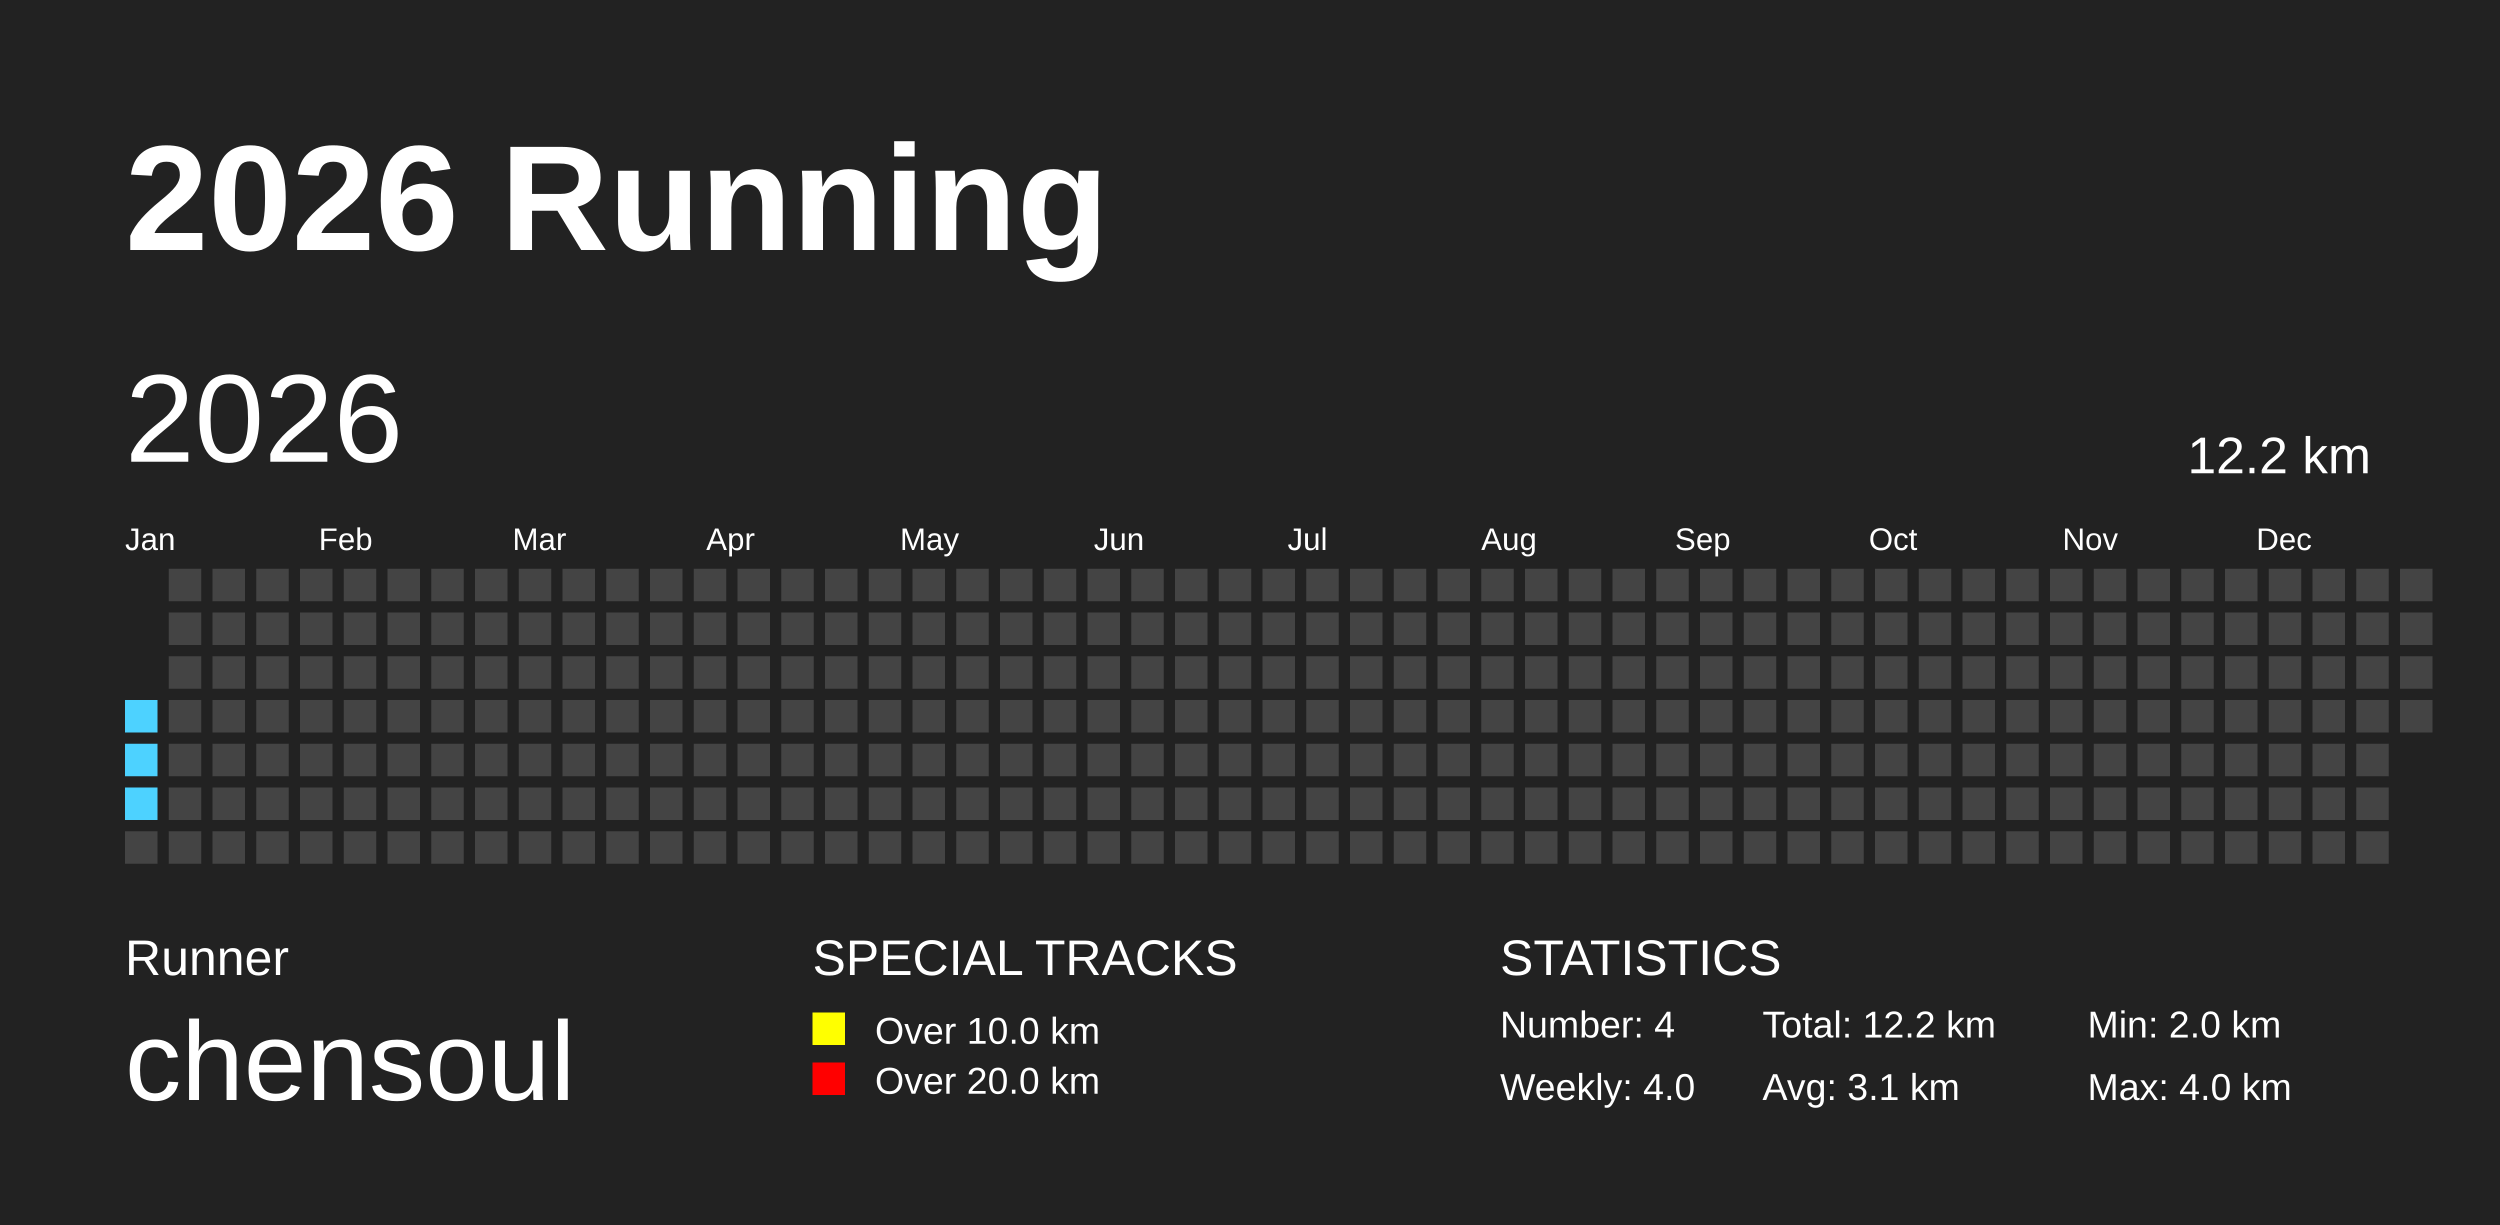
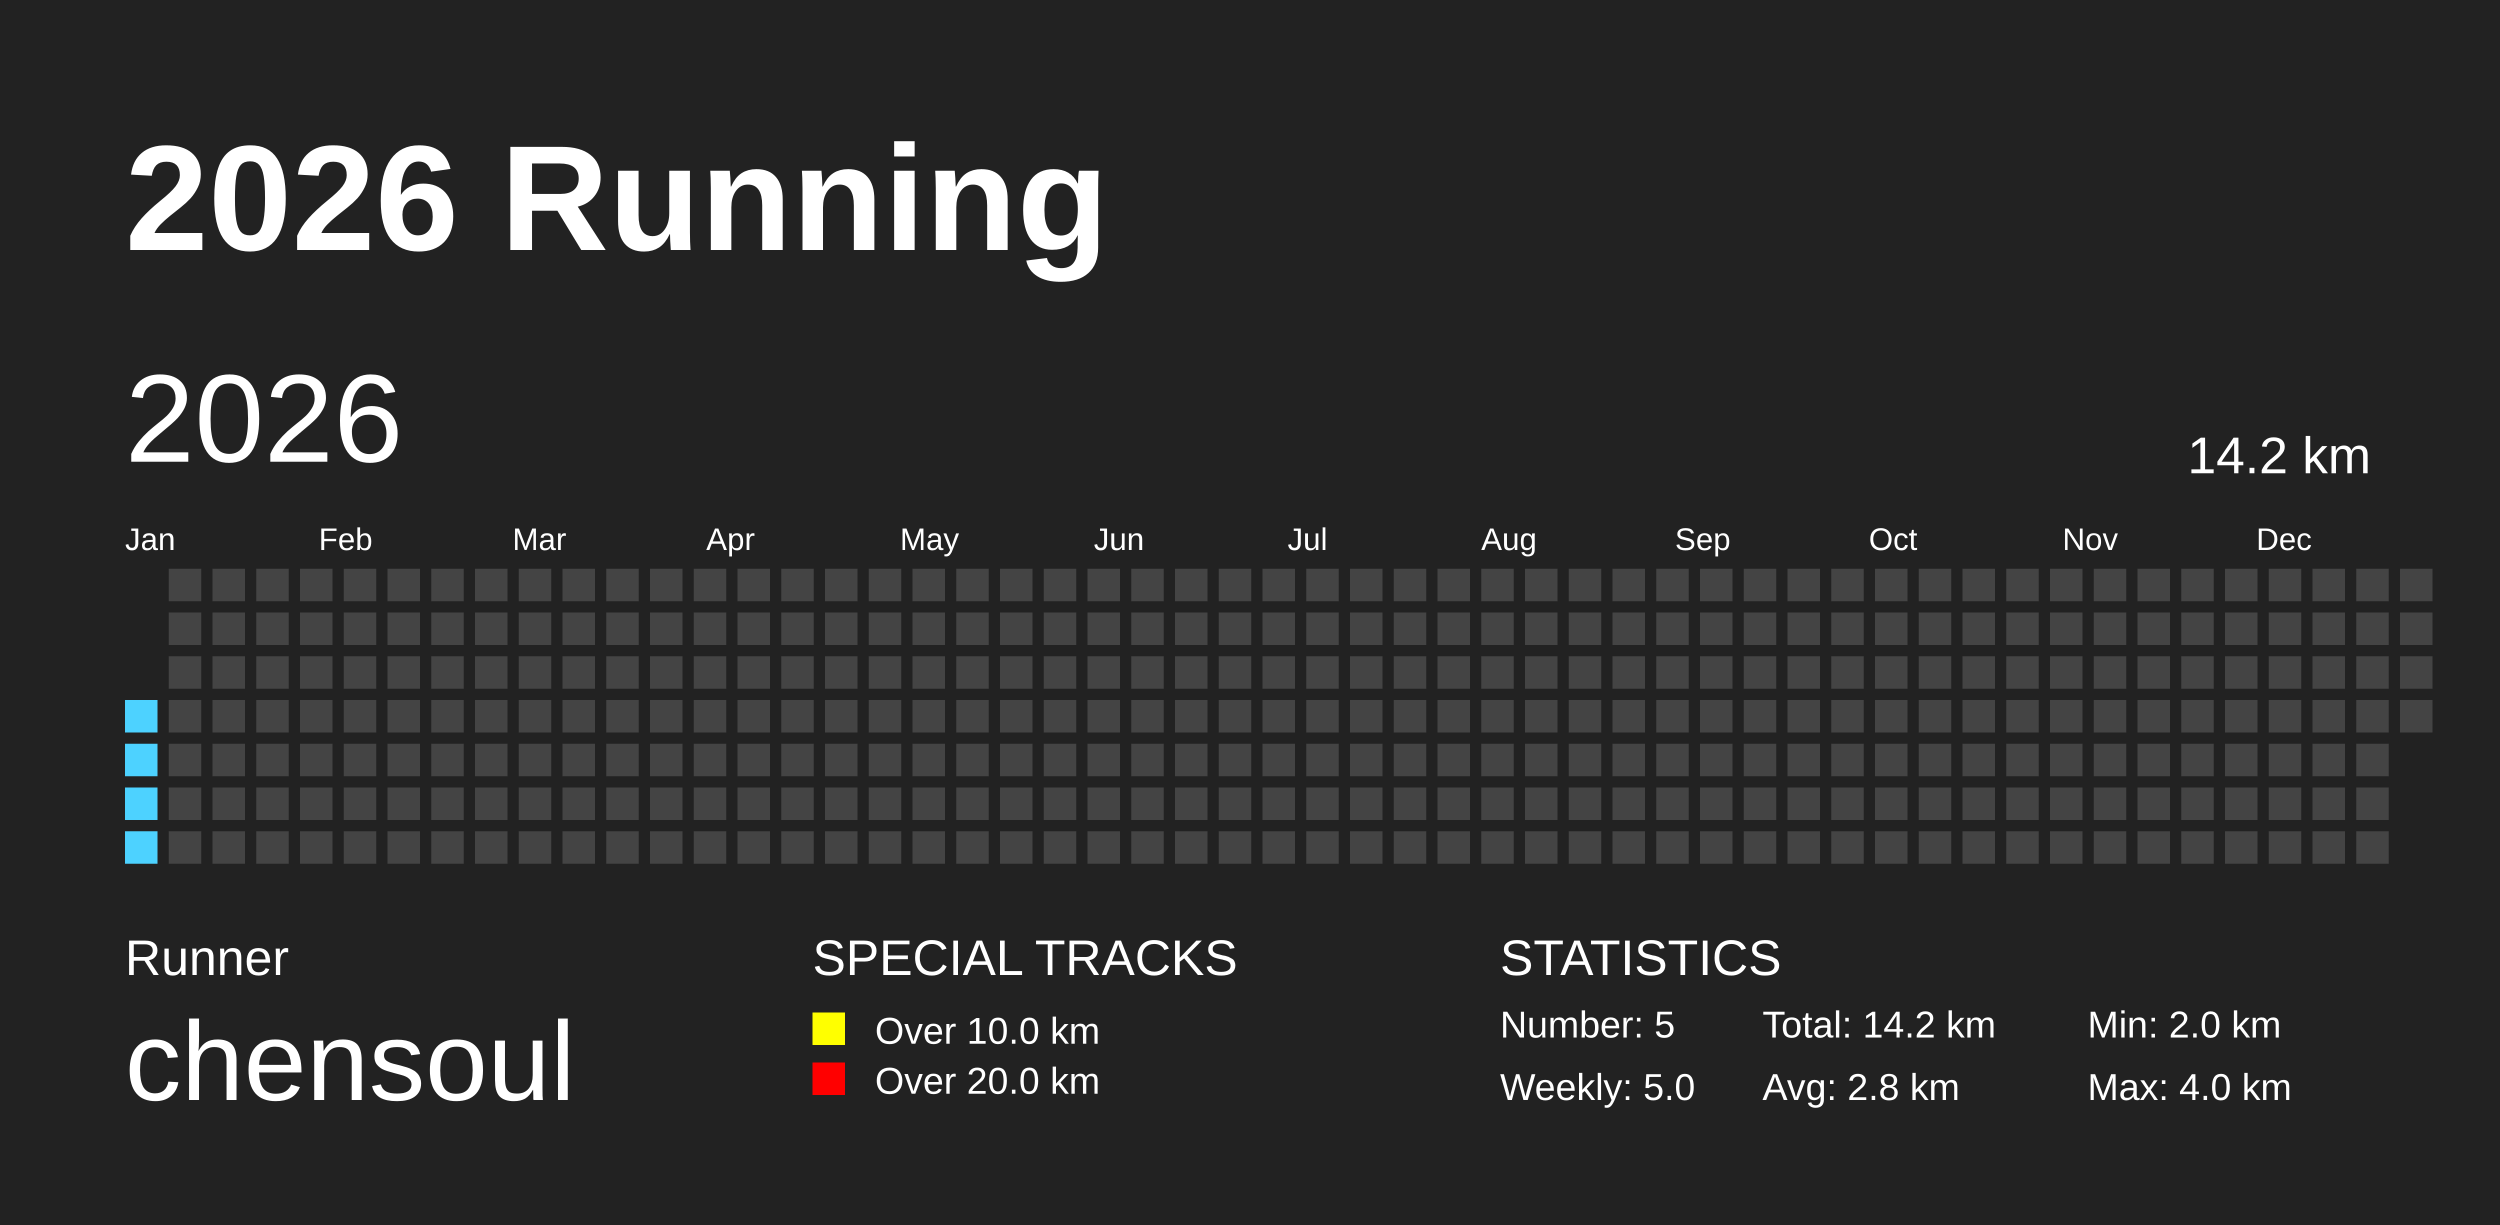
<svg xmlns="http://www.w3.org/2000/svg" baseProfile="full" height="98mm" version="1.1" viewBox="0,0,200,98" width="200mm">
  <defs />
  <rect fill="#222222" height="98" width="200" x="0" y="0" />
  <text fill="#FFFFFF" style="font-size:12px; font-family:Arial; font-weight:bold;" x="10" y="20">2026 Running</text>
  <text fill="#FFFFFF" style="font-size:4px; font-family:Arial" x="10" y="78">Runner</text>
  <text fill="#FFFFFF" style="font-size:9px; font-family:Arial" x="10" y="88">chensoul</text>
  <text fill="#FFFFFF" style="font-size:4px; font-family:Arial" x="65" y="78">SPECIAL TRACKS</text>
  <rect fill="yellow" height="2.6" width="2.6" x="65" y="81" />
  <text fill="#FFFFFF" style="font-size:3px; font-family:Arial" x="70" y="83.5">Over 10.0 km</text>
  <rect fill="red" height="2.6" width="2.6" x="65" y="85" />
  <text fill="#FFFFFF" style="font-size:3px; font-family:Arial" x="70" y="87.5">Over 20.0 km</text>
  <text fill="#FFFFFF" style="font-size:4px; font-family:Arial" x="120" y="78">STATISTICS</text>
-   <text fill="#FFFFFF" style="font-size:3px; font-family:Arial" x="120" y="83">Number: 4</text>
-   <text fill="#FFFFFF" style="font-size:3px; font-family:Arial" x="120" y="88">Weekly: 4.0</text>
-   <text fill="#FFFFFF" style="font-size:3px; font-family:Arial" x="141" y="83">Total: 12.2 km</text>
-   <text fill="#FFFFFF" style="font-size:3px; font-family:Arial" x="141" y="88">Avg: 3.1 km</text>
+   <text fill="#FFFFFF" style="font-size:3px; font-family:Arial" x="120" y="83">Number: 5</text>
+   <text fill="#FFFFFF" style="font-size:3px; font-family:Arial" x="120" y="88">Weekly: 5.0</text>
+   <text fill="#FFFFFF" style="font-size:3px; font-family:Arial" x="141" y="83">Total: 14.2 km</text>
+   <text fill="#FFFFFF" style="font-size:3px; font-family:Arial" x="141" y="88">Avg: 2.8 km</text>
  <text fill="#FFFFFF" style="font-size:3px; font-family:Arial" x="167" y="83">Min: 2.0 km</text>
  <text fill="#FFFFFF" style="font-size:3px; font-family:Arial" x="167" y="88">Max: 4.0 km</text>
  <text dominant-baseline="hanging" fill="#FFFFFF" style="font-size:10.0px; font-family:Arial;" x="10" y="30">2026</text>
-   <text dominant-baseline="hanging" fill="#FFFFFF" style="font-size:4.125px; font-family:Arial;" x="175" y="35">12.2 km</text>
+   <text dominant-baseline="hanging" fill="#FFFFFF" style="font-size:4.125px; font-family:Arial;" x="175" y="35">14.2 km</text>
  <text fill="#FFFFFF" style="font-size:2.5px; font-family:Arial" x="10.0" y="44">Jan</text>
  <text fill="#FFFFFF" style="font-size:2.5px; font-family:Arial" x="25.5" y="44">Feb</text>
  <text fill="#FFFFFF" style="font-size:2.5px; font-family:Arial" x="41.0" y="44">Mar</text>
  <text fill="#FFFFFF" style="font-size:2.5px; font-family:Arial" x="56.5" y="44">Apr</text>
  <text fill="#FFFFFF" style="font-size:2.5px; font-family:Arial" x="72.0" y="44">May</text>
  <text fill="#FFFFFF" style="font-size:2.5px; font-family:Arial" x="87.5" y="44">Jun</text>
  <text fill="#FFFFFF" style="font-size:2.5px; font-family:Arial" x="103.0" y="44">Jul</text>
  <text fill="#FFFFFF" style="font-size:2.5px; font-family:Arial" x="118.5" y="44">Aug</text>
  <text fill="#FFFFFF" style="font-size:2.5px; font-family:Arial" x="134.0" y="44">Sep</text>
  <text fill="#FFFFFF" style="font-size:2.5px; font-family:Arial" x="149.5" y="44">Oct</text>
  <text fill="#FFFFFF" style="font-size:2.5px; font-family:Arial" x="165.0" y="44">Nov</text>
  <text fill="#FFFFFF" style="font-size:2.5px; font-family:Arial" x="180.5" y="44">Dec</text>
  <rect fill="#4DD2FF" height="2.6" width="2.6" x="10.0" y="56.0" />
  <rect fill="#4DD2FF" height="2.6" width="2.6" x="10.0" y="59.5" />
  <rect fill="#4DD2FF" height="2.6" width="2.6" x="10.0" y="63.0" />
-   <rect fill="#444444" height="2.6" width="2.6" x="10.0" y="66.5" />
+   <rect fill="#4DD2FF" height="2.6" width="2.6" x="10.0" y="66.5" />
  <rect fill="#444444" height="2.6" width="2.6" x="13.5" y="45.5" />
  <rect fill="#444444" height="2.6" width="2.6" x="13.5" y="49.0" />
  <rect fill="#444444" height="2.6" width="2.6" x="13.5" y="52.5" />
  <rect fill="#444444" height="2.6" width="2.6" x="13.5" y="56.0" />
  <rect fill="#444444" height="2.6" width="2.6" x="13.5" y="59.5" />
  <rect fill="#444444" height="2.6" width="2.6" x="13.5" y="63.0" />
  <rect fill="#444444" height="2.6" width="2.6" x="13.5" y="66.5" />
  <rect fill="#444444" height="2.6" width="2.6" x="17.0" y="45.5" />
  <rect fill="#444444" height="2.6" width="2.6" x="17.0" y="49.0" />
  <rect fill="#444444" height="2.6" width="2.6" x="17.0" y="52.5" />
  <rect fill="#444444" height="2.6" width="2.6" x="17.0" y="56.0" />
  <rect fill="#444444" height="2.6" width="2.6" x="17.0" y="59.5" />
  <rect fill="#444444" height="2.6" width="2.6" x="17.0" y="63.0" />
  <rect fill="#444444" height="2.6" width="2.6" x="17.0" y="66.5" />
  <rect fill="#444444" height="2.6" width="2.6" x="20.5" y="45.5" />
  <rect fill="#444444" height="2.6" width="2.6" x="20.5" y="49.0" />
  <rect fill="#444444" height="2.6" width="2.6" x="20.5" y="52.5" />
  <rect fill="#444444" height="2.6" width="2.6" x="20.5" y="56.0" />
  <rect fill="#444444" height="2.6" width="2.6" x="20.5" y="59.5" />
  <rect fill="#444444" height="2.6" width="2.6" x="20.5" y="63.0" />
  <rect fill="#444444" height="2.6" width="2.6" x="20.5" y="66.5" />
  <rect fill="#444444" height="2.6" width="2.6" x="24.0" y="45.5" />
  <rect fill="#444444" height="2.6" width="2.6" x="24.0" y="49.0" />
  <rect fill="#444444" height="2.6" width="2.6" x="24.0" y="52.5" />
  <rect fill="#444444" height="2.6" width="2.6" x="24.0" y="56.0" />
  <rect fill="#444444" height="2.6" width="2.6" x="24.0" y="59.5" />
  <rect fill="#444444" height="2.6" width="2.6" x="24.0" y="63.0" />
  <rect fill="#444444" height="2.6" width="2.6" x="24.0" y="66.5" />
  <rect fill="#444444" height="2.6" width="2.6" x="27.5" y="45.5" />
  <rect fill="#444444" height="2.6" width="2.6" x="27.5" y="49.0" />
  <rect fill="#444444" height="2.6" width="2.6" x="27.5" y="52.5" />
  <rect fill="#444444" height="2.6" width="2.6" x="27.5" y="56.0" />
  <rect fill="#444444" height="2.6" width="2.6" x="27.5" y="59.5" />
  <rect fill="#444444" height="2.6" width="2.6" x="27.5" y="63.0" />
  <rect fill="#444444" height="2.6" width="2.6" x="27.5" y="66.5" />
  <rect fill="#444444" height="2.6" width="2.6" x="31.0" y="45.5" />
  <rect fill="#444444" height="2.6" width="2.6" x="31.0" y="49.0" />
  <rect fill="#444444" height="2.6" width="2.6" x="31.0" y="52.5" />
  <rect fill="#444444" height="2.6" width="2.6" x="31.0" y="56.0" />
  <rect fill="#444444" height="2.6" width="2.6" x="31.0" y="59.5" />
  <rect fill="#444444" height="2.6" width="2.6" x="31.0" y="63.0" />
  <rect fill="#444444" height="2.6" width="2.6" x="31.0" y="66.5" />
  <rect fill="#444444" height="2.6" width="2.6" x="34.5" y="45.5" />
  <rect fill="#444444" height="2.6" width="2.6" x="34.5" y="49.0" />
  <rect fill="#444444" height="2.6" width="2.6" x="34.5" y="52.5" />
  <rect fill="#444444" height="2.6" width="2.6" x="34.5" y="56.0" />
  <rect fill="#444444" height="2.6" width="2.6" x="34.5" y="59.5" />
  <rect fill="#444444" height="2.6" width="2.6" x="34.5" y="63.0" />
  <rect fill="#444444" height="2.6" width="2.6" x="34.5" y="66.5" />
  <rect fill="#444444" height="2.6" width="2.6" x="38.0" y="45.5" />
  <rect fill="#444444" height="2.6" width="2.6" x="38.0" y="49.0" />
  <rect fill="#444444" height="2.6" width="2.6" x="38.0" y="52.5" />
  <rect fill="#444444" height="2.6" width="2.6" x="38.0" y="56.0" />
  <rect fill="#444444" height="2.6" width="2.6" x="38.0" y="59.5" />
  <rect fill="#444444" height="2.6" width="2.6" x="38.0" y="63.0" />
  <rect fill="#444444" height="2.6" width="2.6" x="38.0" y="66.5" />
  <rect fill="#444444" height="2.6" width="2.6" x="41.5" y="45.5" />
  <rect fill="#444444" height="2.6" width="2.6" x="41.5" y="49.0" />
  <rect fill="#444444" height="2.6" width="2.6" x="41.5" y="52.5" />
  <rect fill="#444444" height="2.6" width="2.6" x="41.5" y="56.0" />
  <rect fill="#444444" height="2.6" width="2.6" x="41.5" y="59.5" />
  <rect fill="#444444" height="2.6" width="2.6" x="41.5" y="63.0" />
  <rect fill="#444444" height="2.6" width="2.6" x="41.5" y="66.5" />
  <rect fill="#444444" height="2.6" width="2.6" x="45.0" y="45.5" />
  <rect fill="#444444" height="2.6" width="2.6" x="45.0" y="49.0" />
  <rect fill="#444444" height="2.6" width="2.6" x="45.0" y="52.5" />
  <rect fill="#444444" height="2.6" width="2.6" x="45.0" y="56.0" />
  <rect fill="#444444" height="2.6" width="2.6" x="45.0" y="59.5" />
  <rect fill="#444444" height="2.6" width="2.6" x="45.0" y="63.0" />
  <rect fill="#444444" height="2.6" width="2.6" x="45.0" y="66.5" />
  <rect fill="#444444" height="2.6" width="2.6" x="48.5" y="45.5" />
  <rect fill="#444444" height="2.6" width="2.6" x="48.5" y="49.0" />
  <rect fill="#444444" height="2.6" width="2.6" x="48.5" y="52.5" />
  <rect fill="#444444" height="2.6" width="2.6" x="48.5" y="56.0" />
  <rect fill="#444444" height="2.6" width="2.6" x="48.5" y="59.5" />
  <rect fill="#444444" height="2.6" width="2.6" x="48.5" y="63.0" />
  <rect fill="#444444" height="2.6" width="2.6" x="48.5" y="66.5" />
  <rect fill="#444444" height="2.6" width="2.6" x="52.0" y="45.5" />
  <rect fill="#444444" height="2.6" width="2.6" x="52.0" y="49.0" />
  <rect fill="#444444" height="2.6" width="2.6" x="52.0" y="52.5" />
  <rect fill="#444444" height="2.6" width="2.6" x="52.0" y="56.0" />
  <rect fill="#444444" height="2.6" width="2.6" x="52.0" y="59.5" />
  <rect fill="#444444" height="2.6" width="2.6" x="52.0" y="63.0" />
  <rect fill="#444444" height="2.6" width="2.6" x="52.0" y="66.5" />
  <rect fill="#444444" height="2.6" width="2.6" x="55.5" y="45.5" />
  <rect fill="#444444" height="2.6" width="2.6" x="55.5" y="49.0" />
  <rect fill="#444444" height="2.6" width="2.6" x="55.5" y="52.5" />
  <rect fill="#444444" height="2.6" width="2.6" x="55.5" y="56.0" />
  <rect fill="#444444" height="2.6" width="2.6" x="55.5" y="59.5" />
  <rect fill="#444444" height="2.6" width="2.6" x="55.5" y="63.0" />
  <rect fill="#444444" height="2.6" width="2.6" x="55.5" y="66.5" />
  <rect fill="#444444" height="2.6" width="2.6" x="59.0" y="45.5" />
  <rect fill="#444444" height="2.6" width="2.6" x="59.0" y="49.0" />
  <rect fill="#444444" height="2.6" width="2.6" x="59.0" y="52.5" />
  <rect fill="#444444" height="2.6" width="2.6" x="59.0" y="56.0" />
  <rect fill="#444444" height="2.6" width="2.6" x="59.0" y="59.5" />
  <rect fill="#444444" height="2.6" width="2.6" x="59.0" y="63.0" />
  <rect fill="#444444" height="2.6" width="2.6" x="59.0" y="66.5" />
  <rect fill="#444444" height="2.6" width="2.6" x="62.5" y="45.5" />
  <rect fill="#444444" height="2.6" width="2.6" x="62.5" y="49.0" />
  <rect fill="#444444" height="2.6" width="2.6" x="62.5" y="52.5" />
  <rect fill="#444444" height="2.6" width="2.6" x="62.5" y="56.0" />
  <rect fill="#444444" height="2.6" width="2.6" x="62.5" y="59.5" />
  <rect fill="#444444" height="2.6" width="2.6" x="62.5" y="63.0" />
  <rect fill="#444444" height="2.6" width="2.6" x="62.5" y="66.5" />
  <rect fill="#444444" height="2.6" width="2.6" x="66.0" y="45.5" />
  <rect fill="#444444" height="2.6" width="2.6" x="66.0" y="49.0" />
  <rect fill="#444444" height="2.6" width="2.6" x="66.0" y="52.5" />
  <rect fill="#444444" height="2.6" width="2.6" x="66.0" y="56.0" />
  <rect fill="#444444" height="2.6" width="2.6" x="66.0" y="59.5" />
  <rect fill="#444444" height="2.6" width="2.6" x="66.0" y="63.0" />
  <rect fill="#444444" height="2.6" width="2.6" x="66.0" y="66.5" />
  <rect fill="#444444" height="2.6" width="2.6" x="69.5" y="45.5" />
  <rect fill="#444444" height="2.6" width="2.6" x="69.5" y="49.0" />
  <rect fill="#444444" height="2.6" width="2.6" x="69.5" y="52.5" />
  <rect fill="#444444" height="2.6" width="2.6" x="69.5" y="56.0" />
  <rect fill="#444444" height="2.6" width="2.6" x="69.5" y="59.5" />
  <rect fill="#444444" height="2.6" width="2.6" x="69.5" y="63.0" />
  <rect fill="#444444" height="2.6" width="2.6" x="69.5" y="66.5" />
  <rect fill="#444444" height="2.6" width="2.6" x="73.0" y="45.5" />
  <rect fill="#444444" height="2.6" width="2.6" x="73.0" y="49.0" />
  <rect fill="#444444" height="2.6" width="2.6" x="73.0" y="52.5" />
  <rect fill="#444444" height="2.6" width="2.6" x="73.0" y="56.0" />
  <rect fill="#444444" height="2.6" width="2.6" x="73.0" y="59.5" />
  <rect fill="#444444" height="2.6" width="2.6" x="73.0" y="63.0" />
  <rect fill="#444444" height="2.6" width="2.6" x="73.0" y="66.5" />
  <rect fill="#444444" height="2.6" width="2.6" x="76.5" y="45.5" />
  <rect fill="#444444" height="2.6" width="2.6" x="76.5" y="49.0" />
  <rect fill="#444444" height="2.6" width="2.6" x="76.5" y="52.5" />
  <rect fill="#444444" height="2.6" width="2.6" x="76.5" y="56.0" />
  <rect fill="#444444" height="2.6" width="2.6" x="76.5" y="59.5" />
  <rect fill="#444444" height="2.6" width="2.6" x="76.5" y="63.0" />
  <rect fill="#444444" height="2.6" width="2.6" x="76.5" y="66.5" />
  <rect fill="#444444" height="2.6" width="2.6" x="80.0" y="45.5" />
  <rect fill="#444444" height="2.6" width="2.6" x="80.0" y="49.0" />
  <rect fill="#444444" height="2.6" width="2.6" x="80.0" y="52.5" />
  <rect fill="#444444" height="2.6" width="2.6" x="80.0" y="56.0" />
  <rect fill="#444444" height="2.6" width="2.6" x="80.0" y="59.5" />
  <rect fill="#444444" height="2.6" width="2.6" x="80.0" y="63.0" />
  <rect fill="#444444" height="2.6" width="2.6" x="80.0" y="66.5" />
  <rect fill="#444444" height="2.6" width="2.6" x="83.5" y="45.5" />
  <rect fill="#444444" height="2.6" width="2.6" x="83.5" y="49.0" />
  <rect fill="#444444" height="2.6" width="2.6" x="83.5" y="52.5" />
  <rect fill="#444444" height="2.6" width="2.6" x="83.5" y="56.0" />
  <rect fill="#444444" height="2.6" width="2.6" x="83.5" y="59.5" />
  <rect fill="#444444" height="2.6" width="2.6" x="83.5" y="63.0" />
  <rect fill="#444444" height="2.6" width="2.6" x="83.5" y="66.5" />
  <rect fill="#444444" height="2.6" width="2.6" x="87.0" y="45.5" />
  <rect fill="#444444" height="2.6" width="2.6" x="87.0" y="49.0" />
  <rect fill="#444444" height="2.6" width="2.6" x="87.0" y="52.5" />
  <rect fill="#444444" height="2.6" width="2.6" x="87.0" y="56.0" />
  <rect fill="#444444" height="2.6" width="2.6" x="87.0" y="59.5" />
  <rect fill="#444444" height="2.6" width="2.6" x="87.0" y="63.0" />
  <rect fill="#444444" height="2.6" width="2.6" x="87.0" y="66.5" />
  <rect fill="#444444" height="2.6" width="2.6" x="90.5" y="45.5" />
  <rect fill="#444444" height="2.6" width="2.6" x="90.5" y="49.0" />
  <rect fill="#444444" height="2.6" width="2.6" x="90.5" y="52.5" />
  <rect fill="#444444" height="2.6" width="2.6" x="90.5" y="56.0" />
  <rect fill="#444444" height="2.6" width="2.6" x="90.5" y="59.5" />
  <rect fill="#444444" height="2.6" width="2.6" x="90.5" y="63.0" />
  <rect fill="#444444" height="2.6" width="2.6" x="90.5" y="66.5" />
  <rect fill="#444444" height="2.6" width="2.6" x="94.0" y="45.5" />
  <rect fill="#444444" height="2.6" width="2.6" x="94.0" y="49.0" />
  <rect fill="#444444" height="2.6" width="2.6" x="94.0" y="52.5" />
  <rect fill="#444444" height="2.6" width="2.6" x="94.0" y="56.0" />
  <rect fill="#444444" height="2.6" width="2.6" x="94.0" y="59.5" />
  <rect fill="#444444" height="2.6" width="2.6" x="94.0" y="63.0" />
  <rect fill="#444444" height="2.6" width="2.6" x="94.0" y="66.5" />
  <rect fill="#444444" height="2.6" width="2.6" x="97.5" y="45.5" />
  <rect fill="#444444" height="2.6" width="2.6" x="97.5" y="49.0" />
  <rect fill="#444444" height="2.6" width="2.6" x="97.5" y="52.5" />
  <rect fill="#444444" height="2.6" width="2.6" x="97.5" y="56.0" />
  <rect fill="#444444" height="2.6" width="2.6" x="97.5" y="59.5" />
  <rect fill="#444444" height="2.6" width="2.6" x="97.5" y="63.0" />
  <rect fill="#444444" height="2.6" width="2.6" x="97.5" y="66.5" />
  <rect fill="#444444" height="2.6" width="2.6" x="101.0" y="45.5" />
  <rect fill="#444444" height="2.6" width="2.6" x="101.0" y="49.0" />
  <rect fill="#444444" height="2.6" width="2.6" x="101.0" y="52.5" />
  <rect fill="#444444" height="2.6" width="2.6" x="101.0" y="56.0" />
  <rect fill="#444444" height="2.6" width="2.6" x="101.0" y="59.5" />
  <rect fill="#444444" height="2.6" width="2.6" x="101.0" y="63.0" />
  <rect fill="#444444" height="2.6" width="2.6" x="101.0" y="66.5" />
  <rect fill="#444444" height="2.6" width="2.6" x="104.5" y="45.5" />
  <rect fill="#444444" height="2.6" width="2.6" x="104.5" y="49.0" />
  <rect fill="#444444" height="2.6" width="2.6" x="104.5" y="52.5" />
  <rect fill="#444444" height="2.6" width="2.6" x="104.5" y="56.0" />
  <rect fill="#444444" height="2.6" width="2.6" x="104.5" y="59.5" />
  <rect fill="#444444" height="2.6" width="2.6" x="104.5" y="63.0" />
  <rect fill="#444444" height="2.6" width="2.6" x="104.5" y="66.5" />
  <rect fill="#444444" height="2.6" width="2.6" x="108.0" y="45.5" />
  <rect fill="#444444" height="2.6" width="2.6" x="108.0" y="49.0" />
  <rect fill="#444444" height="2.6" width="2.6" x="108.0" y="52.5" />
  <rect fill="#444444" height="2.6" width="2.6" x="108.0" y="56.0" />
  <rect fill="#444444" height="2.6" width="2.6" x="108.0" y="59.5" />
  <rect fill="#444444" height="2.6" width="2.6" x="108.0" y="63.0" />
  <rect fill="#444444" height="2.6" width="2.6" x="108.0" y="66.5" />
  <rect fill="#444444" height="2.6" width="2.6" x="111.5" y="45.5" />
  <rect fill="#444444" height="2.6" width="2.6" x="111.5" y="49.0" />
  <rect fill="#444444" height="2.6" width="2.6" x="111.5" y="52.5" />
  <rect fill="#444444" height="2.6" width="2.6" x="111.5" y="56.0" />
  <rect fill="#444444" height="2.6" width="2.6" x="111.5" y="59.5" />
  <rect fill="#444444" height="2.6" width="2.6" x="111.5" y="63.0" />
  <rect fill="#444444" height="2.6" width="2.6" x="111.5" y="66.5" />
  <rect fill="#444444" height="2.6" width="2.6" x="115.0" y="45.5" />
  <rect fill="#444444" height="2.6" width="2.6" x="115.0" y="49.0" />
  <rect fill="#444444" height="2.6" width="2.6" x="115.0" y="52.5" />
  <rect fill="#444444" height="2.6" width="2.6" x="115.0" y="56.0" />
  <rect fill="#444444" height="2.6" width="2.6" x="115.0" y="59.5" />
  <rect fill="#444444" height="2.6" width="2.6" x="115.0" y="63.0" />
  <rect fill="#444444" height="2.6" width="2.6" x="115.0" y="66.5" />
  <rect fill="#444444" height="2.6" width="2.6" x="118.5" y="45.5" />
  <rect fill="#444444" height="2.6" width="2.6" x="118.5" y="49.0" />
  <rect fill="#444444" height="2.6" width="2.6" x="118.5" y="52.5" />
  <rect fill="#444444" height="2.6" width="2.6" x="118.5" y="56.0" />
  <rect fill="#444444" height="2.6" width="2.6" x="118.5" y="59.5" />
  <rect fill="#444444" height="2.6" width="2.6" x="118.5" y="63.0" />
  <rect fill="#444444" height="2.6" width="2.6" x="118.5" y="66.5" />
  <rect fill="#444444" height="2.6" width="2.6" x="122.0" y="45.5" />
  <rect fill="#444444" height="2.6" width="2.6" x="122.0" y="49.0" />
  <rect fill="#444444" height="2.6" width="2.6" x="122.0" y="52.5" />
  <rect fill="#444444" height="2.6" width="2.6" x="122.0" y="56.0" />
  <rect fill="#444444" height="2.6" width="2.6" x="122.0" y="59.5" />
  <rect fill="#444444" height="2.6" width="2.6" x="122.0" y="63.0" />
  <rect fill="#444444" height="2.6" width="2.6" x="122.0" y="66.5" />
  <rect fill="#444444" height="2.6" width="2.6" x="125.5" y="45.5" />
  <rect fill="#444444" height="2.6" width="2.6" x="125.5" y="49.0" />
  <rect fill="#444444" height="2.6" width="2.6" x="125.5" y="52.5" />
  <rect fill="#444444" height="2.6" width="2.6" x="125.5" y="56.0" />
  <rect fill="#444444" height="2.6" width="2.6" x="125.5" y="59.5" />
  <rect fill="#444444" height="2.6" width="2.6" x="125.5" y="63.0" />
  <rect fill="#444444" height="2.6" width="2.6" x="125.5" y="66.5" />
  <rect fill="#444444" height="2.6" width="2.6" x="129.0" y="45.5" />
  <rect fill="#444444" height="2.6" width="2.6" x="129.0" y="49.0" />
  <rect fill="#444444" height="2.6" width="2.6" x="129.0" y="52.5" />
  <rect fill="#444444" height="2.6" width="2.6" x="129.0" y="56.0" />
  <rect fill="#444444" height="2.6" width="2.6" x="129.0" y="59.5" />
  <rect fill="#444444" height="2.6" width="2.6" x="129.0" y="63.0" />
  <rect fill="#444444" height="2.6" width="2.6" x="129.0" y="66.5" />
  <rect fill="#444444" height="2.6" width="2.6" x="132.5" y="45.5" />
  <rect fill="#444444" height="2.6" width="2.6" x="132.5" y="49.0" />
  <rect fill="#444444" height="2.6" width="2.6" x="132.5" y="52.5" />
  <rect fill="#444444" height="2.6" width="2.6" x="132.5" y="56.0" />
  <rect fill="#444444" height="2.6" width="2.6" x="132.5" y="59.5" />
  <rect fill="#444444" height="2.6" width="2.6" x="132.5" y="63.0" />
  <rect fill="#444444" height="2.6" width="2.6" x="132.5" y="66.5" />
  <rect fill="#444444" height="2.6" width="2.6" x="136.0" y="45.5" />
  <rect fill="#444444" height="2.6" width="2.6" x="136.0" y="49.0" />
  <rect fill="#444444" height="2.6" width="2.6" x="136.0" y="52.5" />
  <rect fill="#444444" height="2.6" width="2.6" x="136.0" y="56.0" />
  <rect fill="#444444" height="2.6" width="2.6" x="136.0" y="59.5" />
  <rect fill="#444444" height="2.6" width="2.6" x="136.0" y="63.0" />
  <rect fill="#444444" height="2.6" width="2.6" x="136.0" y="66.5" />
  <rect fill="#444444" height="2.6" width="2.6" x="139.5" y="45.5" />
  <rect fill="#444444" height="2.6" width="2.6" x="139.5" y="49.0" />
  <rect fill="#444444" height="2.6" width="2.6" x="139.5" y="52.5" />
  <rect fill="#444444" height="2.6" width="2.6" x="139.5" y="56.0" />
  <rect fill="#444444" height="2.6" width="2.6" x="139.5" y="59.5" />
  <rect fill="#444444" height="2.6" width="2.6" x="139.5" y="63.0" />
  <rect fill="#444444" height="2.6" width="2.6" x="139.5" y="66.5" />
  <rect fill="#444444" height="2.6" width="2.6" x="143.0" y="45.5" />
  <rect fill="#444444" height="2.6" width="2.6" x="143.0" y="49.0" />
  <rect fill="#444444" height="2.6" width="2.6" x="143.0" y="52.5" />
  <rect fill="#444444" height="2.6" width="2.6" x="143.0" y="56.0" />
  <rect fill="#444444" height="2.6" width="2.6" x="143.0" y="59.5" />
  <rect fill="#444444" height="2.6" width="2.6" x="143.0" y="63.0" />
  <rect fill="#444444" height="2.6" width="2.6" x="143.0" y="66.5" />
  <rect fill="#444444" height="2.6" width="2.6" x="146.5" y="45.5" />
  <rect fill="#444444" height="2.6" width="2.6" x="146.5" y="49.0" />
  <rect fill="#444444" height="2.6" width="2.6" x="146.5" y="52.5" />
  <rect fill="#444444" height="2.6" width="2.6" x="146.5" y="56.0" />
  <rect fill="#444444" height="2.6" width="2.6" x="146.5" y="59.5" />
  <rect fill="#444444" height="2.6" width="2.6" x="146.5" y="63.0" />
  <rect fill="#444444" height="2.6" width="2.6" x="146.5" y="66.5" />
  <rect fill="#444444" height="2.6" width="2.6" x="150.0" y="45.5" />
  <rect fill="#444444" height="2.6" width="2.6" x="150.0" y="49.0" />
  <rect fill="#444444" height="2.6" width="2.6" x="150.0" y="52.5" />
  <rect fill="#444444" height="2.6" width="2.6" x="150.0" y="56.0" />
  <rect fill="#444444" height="2.6" width="2.6" x="150.0" y="59.5" />
  <rect fill="#444444" height="2.6" width="2.6" x="150.0" y="63.0" />
  <rect fill="#444444" height="2.6" width="2.6" x="150.0" y="66.5" />
  <rect fill="#444444" height="2.6" width="2.6" x="153.5" y="45.5" />
  <rect fill="#444444" height="2.6" width="2.6" x="153.5" y="49.0" />
  <rect fill="#444444" height="2.6" width="2.6" x="153.5" y="52.5" />
  <rect fill="#444444" height="2.6" width="2.6" x="153.5" y="56.0" />
  <rect fill="#444444" height="2.6" width="2.6" x="153.5" y="59.5" />
  <rect fill="#444444" height="2.6" width="2.6" x="153.5" y="63.0" />
  <rect fill="#444444" height="2.6" width="2.6" x="153.5" y="66.5" />
  <rect fill="#444444" height="2.6" width="2.6" x="157.0" y="45.5" />
  <rect fill="#444444" height="2.6" width="2.6" x="157.0" y="49.0" />
  <rect fill="#444444" height="2.6" width="2.6" x="157.0" y="52.5" />
  <rect fill="#444444" height="2.6" width="2.6" x="157.0" y="56.0" />
  <rect fill="#444444" height="2.6" width="2.6" x="157.0" y="59.5" />
  <rect fill="#444444" height="2.6" width="2.6" x="157.0" y="63.0" />
  <rect fill="#444444" height="2.6" width="2.6" x="157.0" y="66.5" />
  <rect fill="#444444" height="2.6" width="2.6" x="160.5" y="45.5" />
  <rect fill="#444444" height="2.6" width="2.6" x="160.5" y="49.0" />
  <rect fill="#444444" height="2.6" width="2.6" x="160.5" y="52.5" />
  <rect fill="#444444" height="2.6" width="2.6" x="160.5" y="56.0" />
  <rect fill="#444444" height="2.6" width="2.6" x="160.5" y="59.5" />
  <rect fill="#444444" height="2.6" width="2.6" x="160.5" y="63.0" />
  <rect fill="#444444" height="2.6" width="2.6" x="160.5" y="66.5" />
  <rect fill="#444444" height="2.6" width="2.6" x="164.0" y="45.5" />
  <rect fill="#444444" height="2.6" width="2.6" x="164.0" y="49.0" />
  <rect fill="#444444" height="2.6" width="2.6" x="164.0" y="52.5" />
  <rect fill="#444444" height="2.6" width="2.6" x="164.0" y="56.0" />
  <rect fill="#444444" height="2.6" width="2.6" x="164.0" y="59.5" />
  <rect fill="#444444" height="2.6" width="2.6" x="164.0" y="63.0" />
  <rect fill="#444444" height="2.6" width="2.6" x="164.0" y="66.5" />
  <rect fill="#444444" height="2.6" width="2.6" x="167.5" y="45.5" />
  <rect fill="#444444" height="2.6" width="2.6" x="167.5" y="49.0" />
  <rect fill="#444444" height="2.6" width="2.6" x="167.5" y="52.5" />
  <rect fill="#444444" height="2.6" width="2.6" x="167.5" y="56.0" />
  <rect fill="#444444" height="2.6" width="2.6" x="167.5" y="59.5" />
  <rect fill="#444444" height="2.6" width="2.6" x="167.5" y="63.0" />
  <rect fill="#444444" height="2.6" width="2.6" x="167.5" y="66.5" />
  <rect fill="#444444" height="2.6" width="2.6" x="171.0" y="45.5" />
  <rect fill="#444444" height="2.6" width="2.6" x="171.0" y="49.0" />
  <rect fill="#444444" height="2.6" width="2.6" x="171.0" y="52.5" />
  <rect fill="#444444" height="2.6" width="2.6" x="171.0" y="56.0" />
  <rect fill="#444444" height="2.6" width="2.6" x="171.0" y="59.5" />
  <rect fill="#444444" height="2.6" width="2.6" x="171.0" y="63.0" />
  <rect fill="#444444" height="2.6" width="2.6" x="171.0" y="66.5" />
  <rect fill="#444444" height="2.6" width="2.6" x="174.5" y="45.5" />
  <rect fill="#444444" height="2.6" width="2.6" x="174.5" y="49.0" />
  <rect fill="#444444" height="2.6" width="2.6" x="174.5" y="52.5" />
  <rect fill="#444444" height="2.6" width="2.6" x="174.5" y="56.0" />
  <rect fill="#444444" height="2.6" width="2.6" x="174.5" y="59.5" />
  <rect fill="#444444" height="2.6" width="2.6" x="174.5" y="63.0" />
  <rect fill="#444444" height="2.6" width="2.6" x="174.5" y="66.5" />
  <rect fill="#444444" height="2.6" width="2.6" x="178.0" y="45.5" />
  <rect fill="#444444" height="2.6" width="2.6" x="178.0" y="49.0" />
  <rect fill="#444444" height="2.6" width="2.6" x="178.0" y="52.5" />
  <rect fill="#444444" height="2.6" width="2.6" x="178.0" y="56.0" />
  <rect fill="#444444" height="2.6" width="2.6" x="178.0" y="59.5" />
  <rect fill="#444444" height="2.6" width="2.6" x="178.0" y="63.0" />
  <rect fill="#444444" height="2.6" width="2.6" x="178.0" y="66.5" />
  <rect fill="#444444" height="2.6" width="2.6" x="181.5" y="45.5" />
  <rect fill="#444444" height="2.6" width="2.6" x="181.5" y="49.0" />
  <rect fill="#444444" height="2.6" width="2.6" x="181.5" y="52.5" />
  <rect fill="#444444" height="2.6" width="2.6" x="181.5" y="56.0" />
  <rect fill="#444444" height="2.6" width="2.6" x="181.5" y="59.5" />
  <rect fill="#444444" height="2.6" width="2.6" x="181.5" y="63.0" />
  <rect fill="#444444" height="2.6" width="2.6" x="181.5" y="66.5" />
  <rect fill="#444444" height="2.6" width="2.6" x="185.0" y="45.5" />
  <rect fill="#444444" height="2.6" width="2.6" x="185.0" y="49.0" />
  <rect fill="#444444" height="2.6" width="2.6" x="185.0" y="52.5" />
  <rect fill="#444444" height="2.6" width="2.6" x="185.0" y="56.0" />
  <rect fill="#444444" height="2.6" width="2.6" x="185.0" y="59.5" />
  <rect fill="#444444" height="2.6" width="2.6" x="185.0" y="63.0" />
  <rect fill="#444444" height="2.6" width="2.6" x="185.0" y="66.5" />
  <rect fill="#444444" height="2.6" width="2.6" x="188.5" y="45.5" />
  <rect fill="#444444" height="2.6" width="2.6" x="188.5" y="49.0" />
  <rect fill="#444444" height="2.6" width="2.6" x="188.5" y="52.5" />
  <rect fill="#444444" height="2.6" width="2.6" x="188.5" y="56.0" />
  <rect fill="#444444" height="2.6" width="2.6" x="188.5" y="59.5" />
  <rect fill="#444444" height="2.6" width="2.6" x="188.5" y="63.0" />
  <rect fill="#444444" height="2.6" width="2.6" x="188.5" y="66.5" />
  <rect fill="#444444" height="2.6" width="2.6" x="192.0" y="45.5" />
  <rect fill="#444444" height="2.6" width="2.6" x="192.0" y="49.0" />
  <rect fill="#444444" height="2.6" width="2.6" x="192.0" y="52.5" />
  <rect fill="#444444" height="2.6" width="2.6" x="192.0" y="56.0" />
</svg>
